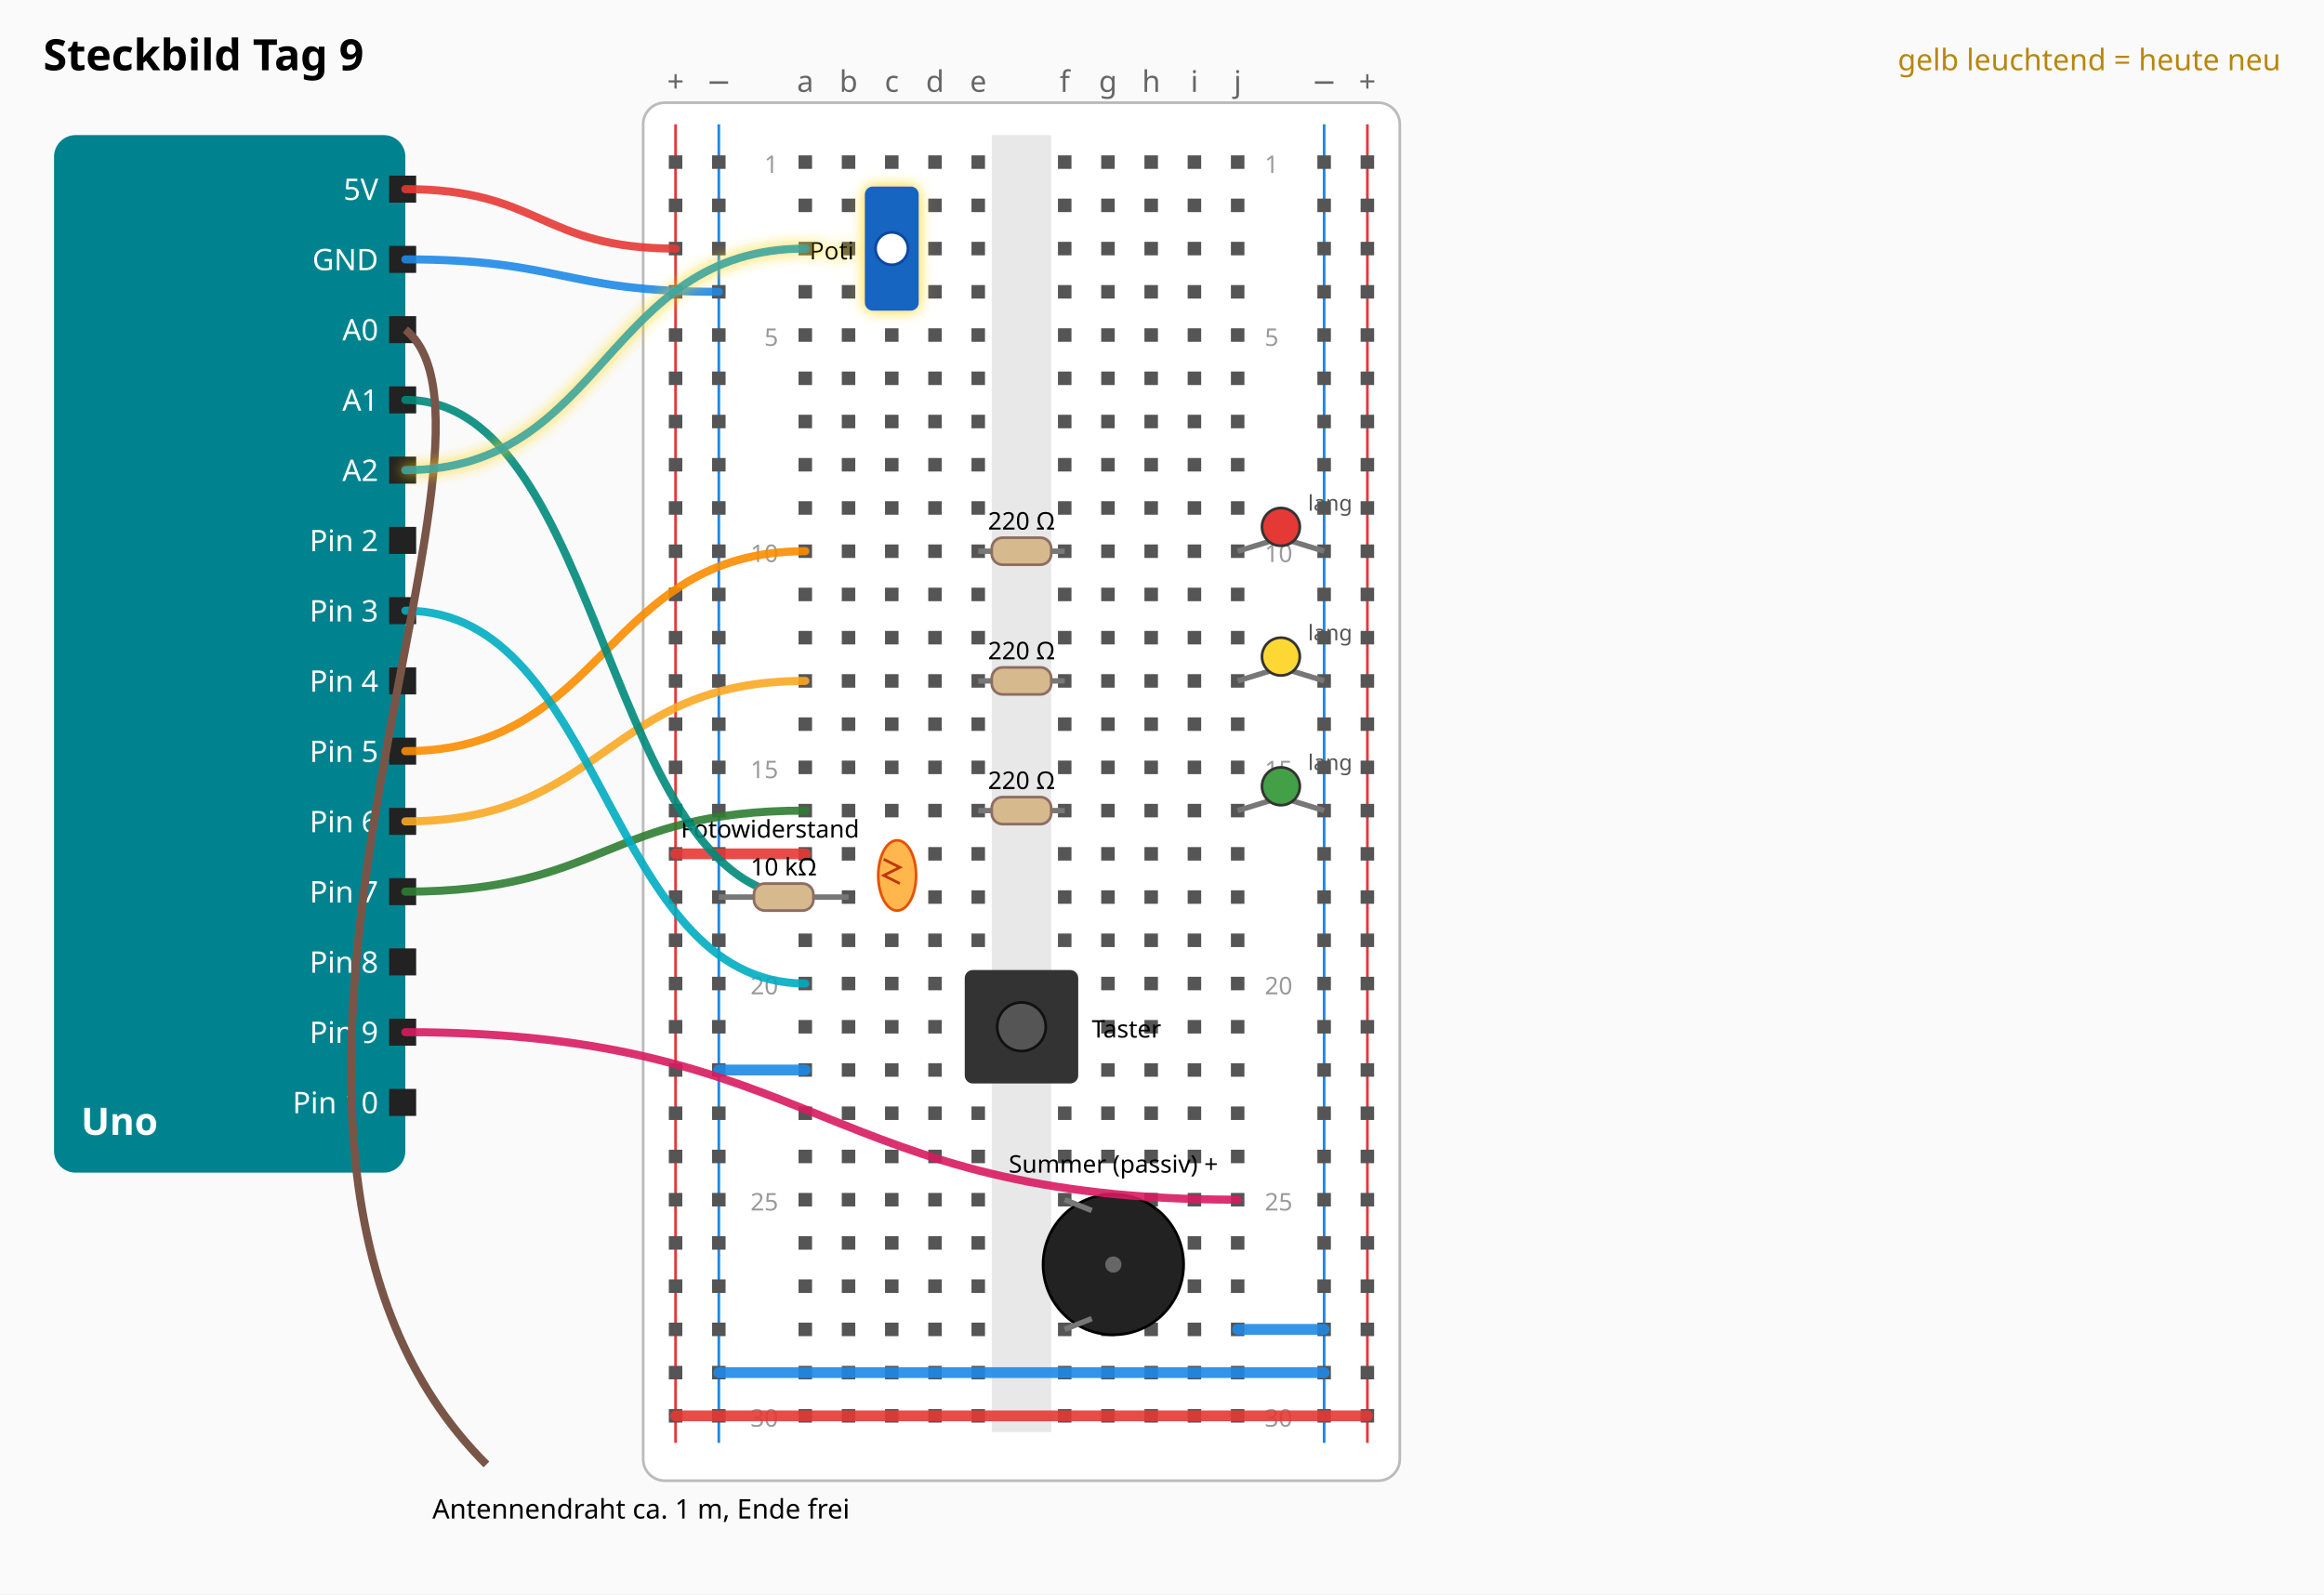
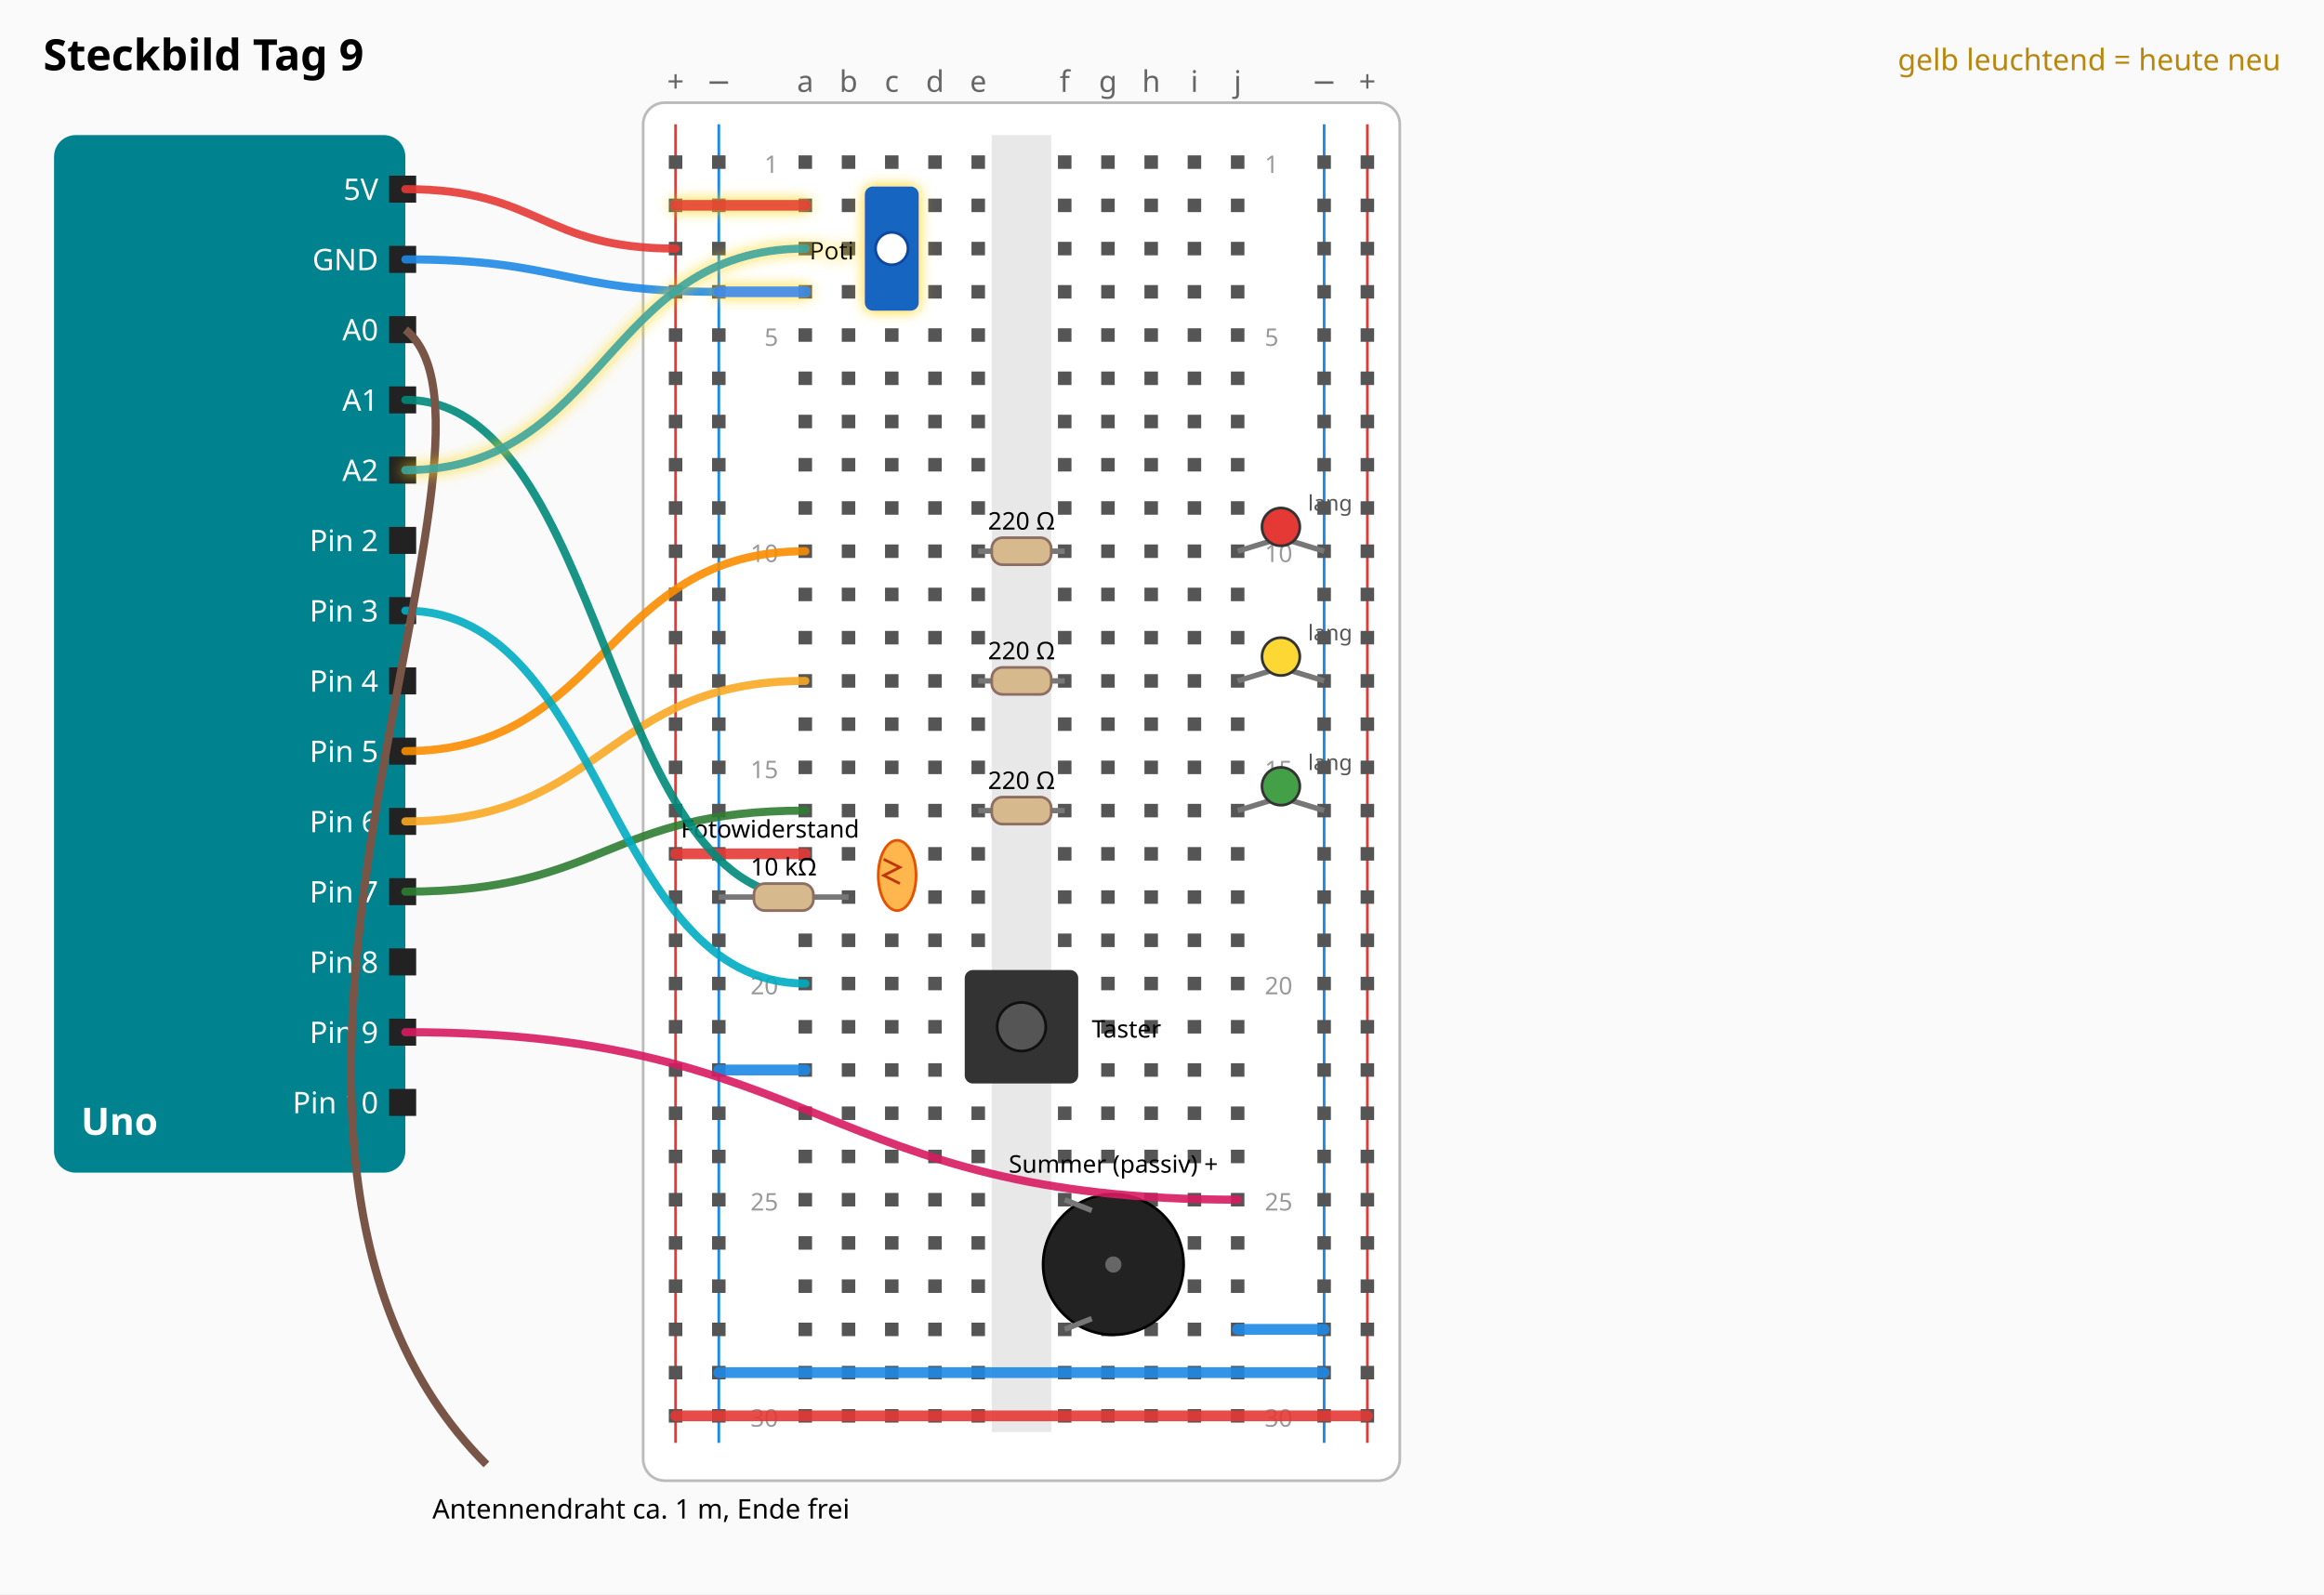
<svg xmlns="http://www.w3.org/2000/svg" viewBox="0 0 860 590" font-family="sans-serif" font-size="11">
  <defs>
-     <filter id="glow" x="-50%" y="-50%" width="200%" height="200%">
+     <filter id="glow" filterUnits="userSpaceOnUse" x="0" y="0" width="860" height="590">
      <feDropShadow dx="0" dy="0" stdDeviation="2.5" flood-color="#ffd400" flood-opacity="1" />
    </filter>
  </defs>
  <rect width="860" height="590" fill="#fafafa" />
  <text x="16" y="26" font-size="16" font-weight="bold">Steckbild Tag 9</text>
  <text x="844" y="26" text-anchor="end" fill="#b8860b">gelb leuchtend = heute neu</text>
  <rect x="238" y="38" width="280" height="510" rx="8" fill="#ffffff" stroke="#bbb" />
  <rect x="367" y="50" width="22" height="480" fill="#e8e8e8" />
  <line x1="250" y1="46" x2="250" y2="534" stroke="#e53935" stroke-width="1" />
  <line x1="506" y1="46" x2="506" y2="534" stroke="#e53935" stroke-width="1" />
  <line x1="266" y1="46" x2="266" y2="534" stroke="#1e88e5" stroke-width="1" />
  <line x1="490" y1="46" x2="490" y2="534" stroke="#1e88e5" stroke-width="1" />
  <text x="250" y="34" text-anchor="middle" fill="#666">+</text>
  <rect x="247.5" y="57.5" width="5" height="5" fill="#555" />
  <rect x="247.5" y="73.5" width="5" height="5" fill="#555" />
  <rect x="247.5" y="89.5" width="5" height="5" fill="#555" />
  <rect x="247.5" y="105.5" width="5" height="5" fill="#555" />
  <rect x="247.5" y="121.5" width="5" height="5" fill="#555" />
  <rect x="247.5" y="137.5" width="5" height="5" fill="#555" />
  <rect x="247.5" y="153.5" width="5" height="5" fill="#555" />
  <rect x="247.5" y="169.5" width="5" height="5" fill="#555" />
  <rect x="247.5" y="185.5" width="5" height="5" fill="#555" />
  <rect x="247.5" y="201.5" width="5" height="5" fill="#555" />
  <rect x="247.5" y="217.5" width="5" height="5" fill="#555" />
  <rect x="247.5" y="233.5" width="5" height="5" fill="#555" />
  <rect x="247.5" y="249.5" width="5" height="5" fill="#555" />
  <rect x="247.5" y="265.5" width="5" height="5" fill="#555" />
  <rect x="247.5" y="281.5" width="5" height="5" fill="#555" />
  <rect x="247.5" y="297.5" width="5" height="5" fill="#555" />
  <rect x="247.5" y="313.5" width="5" height="5" fill="#555" />
  <rect x="247.5" y="329.5" width="5" height="5" fill="#555" />
  <rect x="247.5" y="345.5" width="5" height="5" fill="#555" />
  <rect x="247.5" y="361.5" width="5" height="5" fill="#555" />
  <rect x="247.5" y="377.5" width="5" height="5" fill="#555" />
  <rect x="247.5" y="393.5" width="5" height="5" fill="#555" />
  <rect x="247.5" y="409.5" width="5" height="5" fill="#555" />
  <rect x="247.5" y="425.5" width="5" height="5" fill="#555" />
  <rect x="247.5" y="441.5" width="5" height="5" fill="#555" />
  <rect x="247.5" y="457.5" width="5" height="5" fill="#555" />
  <rect x="247.5" y="473.5" width="5" height="5" fill="#555" />
  <rect x="247.5" y="489.5" width="5" height="5" fill="#555" />
  <rect x="247.5" y="505.5" width="5" height="5" fill="#555" />
  <rect x="247.5" y="521.5" width="5" height="5" fill="#555" />
  <text x="266" y="34" text-anchor="middle" fill="#666">−</text>
  <rect x="263.5" y="57.5" width="5" height="5" fill="#555" />
  <rect x="263.5" y="73.5" width="5" height="5" fill="#555" />
  <rect x="263.5" y="89.5" width="5" height="5" fill="#555" />
  <rect x="263.5" y="105.5" width="5" height="5" fill="#555" />
  <rect x="263.5" y="121.5" width="5" height="5" fill="#555" />
  <rect x="263.5" y="137.5" width="5" height="5" fill="#555" />
  <rect x="263.5" y="153.5" width="5" height="5" fill="#555" />
  <rect x="263.5" y="169.5" width="5" height="5" fill="#555" />
  <rect x="263.5" y="185.5" width="5" height="5" fill="#555" />
  <rect x="263.5" y="201.5" width="5" height="5" fill="#555" />
  <rect x="263.5" y="217.5" width="5" height="5" fill="#555" />
  <rect x="263.5" y="233.5" width="5" height="5" fill="#555" />
  <rect x="263.5" y="249.5" width="5" height="5" fill="#555" />
  <rect x="263.5" y="265.5" width="5" height="5" fill="#555" />
  <rect x="263.5" y="281.5" width="5" height="5" fill="#555" />
  <rect x="263.5" y="297.5" width="5" height="5" fill="#555" />
  <rect x="263.5" y="313.5" width="5" height="5" fill="#555" />
  <rect x="263.5" y="329.5" width="5" height="5" fill="#555" />
  <rect x="263.5" y="345.5" width="5" height="5" fill="#555" />
  <rect x="263.5" y="361.5" width="5" height="5" fill="#555" />
  <rect x="263.5" y="377.5" width="5" height="5" fill="#555" />
  <rect x="263.5" y="393.5" width="5" height="5" fill="#555" />
  <rect x="263.5" y="409.5" width="5" height="5" fill="#555" />
  <rect x="263.5" y="425.5" width="5" height="5" fill="#555" />
  <rect x="263.5" y="441.5" width="5" height="5" fill="#555" />
  <rect x="263.5" y="457.5" width="5" height="5" fill="#555" />
  <rect x="263.5" y="473.5" width="5" height="5" fill="#555" />
  <rect x="263.5" y="489.5" width="5" height="5" fill="#555" />
  <rect x="263.5" y="505.5" width="5" height="5" fill="#555" />
  <rect x="263.5" y="521.5" width="5" height="5" fill="#555" />
  <text x="298" y="34" text-anchor="middle" fill="#666">a</text>
  <rect x="295.5" y="57.5" width="5" height="5" fill="#555" />
  <rect x="295.5" y="73.5" width="5" height="5" fill="#555" />
  <rect x="295.5" y="89.5" width="5" height="5" fill="#555" />
  <rect x="295.5" y="105.5" width="5" height="5" fill="#555" />
  <rect x="295.5" y="121.5" width="5" height="5" fill="#555" />
  <rect x="295.5" y="137.5" width="5" height="5" fill="#555" />
  <rect x="295.5" y="153.5" width="5" height="5" fill="#555" />
  <rect x="295.5" y="169.5" width="5" height="5" fill="#555" />
  <rect x="295.5" y="185.5" width="5" height="5" fill="#555" />
  <rect x="295.5" y="201.5" width="5" height="5" fill="#555" />
  <rect x="295.5" y="217.5" width="5" height="5" fill="#555" />
  <rect x="295.5" y="233.5" width="5" height="5" fill="#555" />
  <rect x="295.5" y="249.5" width="5" height="5" fill="#555" />
  <rect x="295.5" y="265.5" width="5" height="5" fill="#555" />
  <rect x="295.5" y="281.5" width="5" height="5" fill="#555" />
  <rect x="295.5" y="297.5" width="5" height="5" fill="#555" />
  <rect x="295.5" y="313.5" width="5" height="5" fill="#555" />
  <rect x="295.5" y="329.5" width="5" height="5" fill="#555" />
  <rect x="295.5" y="345.5" width="5" height="5" fill="#555" />
  <rect x="295.5" y="361.5" width="5" height="5" fill="#555" />
  <rect x="295.5" y="377.5" width="5" height="5" fill="#555" />
  <rect x="295.5" y="393.5" width="5" height="5" fill="#555" />
  <rect x="295.5" y="409.5" width="5" height="5" fill="#555" />
  <rect x="295.5" y="425.5" width="5" height="5" fill="#555" />
  <rect x="295.5" y="441.5" width="5" height="5" fill="#555" />
  <rect x="295.5" y="457.5" width="5" height="5" fill="#555" />
  <rect x="295.5" y="473.5" width="5" height="5" fill="#555" />
  <rect x="295.5" y="489.5" width="5" height="5" fill="#555" />
  <rect x="295.5" y="505.5" width="5" height="5" fill="#555" />
  <rect x="295.5" y="521.5" width="5" height="5" fill="#555" />
  <text x="314" y="34" text-anchor="middle" fill="#666">b</text>
  <rect x="311.5" y="57.5" width="5" height="5" fill="#555" />
  <rect x="311.5" y="73.5" width="5" height="5" fill="#555" />
  <rect x="311.5" y="89.5" width="5" height="5" fill="#555" />
  <rect x="311.5" y="105.5" width="5" height="5" fill="#555" />
  <rect x="311.5" y="121.5" width="5" height="5" fill="#555" />
  <rect x="311.5" y="137.5" width="5" height="5" fill="#555" />
  <rect x="311.5" y="153.5" width="5" height="5" fill="#555" />
  <rect x="311.5" y="169.5" width="5" height="5" fill="#555" />
  <rect x="311.5" y="185.5" width="5" height="5" fill="#555" />
  <rect x="311.5" y="201.5" width="5" height="5" fill="#555" />
  <rect x="311.5" y="217.5" width="5" height="5" fill="#555" />
  <rect x="311.5" y="233.5" width="5" height="5" fill="#555" />
  <rect x="311.5" y="249.5" width="5" height="5" fill="#555" />
  <rect x="311.5" y="265.5" width="5" height="5" fill="#555" />
  <rect x="311.5" y="281.5" width="5" height="5" fill="#555" />
  <rect x="311.5" y="297.5" width="5" height="5" fill="#555" />
  <rect x="311.5" y="313.5" width="5" height="5" fill="#555" />
  <rect x="311.5" y="329.5" width="5" height="5" fill="#555" />
  <rect x="311.5" y="345.5" width="5" height="5" fill="#555" />
  <rect x="311.5" y="361.5" width="5" height="5" fill="#555" />
  <rect x="311.5" y="377.5" width="5" height="5" fill="#555" />
  <rect x="311.5" y="393.5" width="5" height="5" fill="#555" />
  <rect x="311.5" y="409.5" width="5" height="5" fill="#555" />
  <rect x="311.5" y="425.5" width="5" height="5" fill="#555" />
  <rect x="311.5" y="441.5" width="5" height="5" fill="#555" />
  <rect x="311.5" y="457.5" width="5" height="5" fill="#555" />
  <rect x="311.5" y="473.5" width="5" height="5" fill="#555" />
  <rect x="311.5" y="489.5" width="5" height="5" fill="#555" />
  <rect x="311.5" y="505.5" width="5" height="5" fill="#555" />
  <rect x="311.5" y="521.5" width="5" height="5" fill="#555" />
  <text x="330" y="34" text-anchor="middle" fill="#666">c</text>
  <rect x="327.5" y="57.5" width="5" height="5" fill="#555" />
  <rect x="327.5" y="73.5" width="5" height="5" fill="#555" />
  <rect x="327.5" y="89.5" width="5" height="5" fill="#555" />
  <rect x="327.5" y="105.5" width="5" height="5" fill="#555" />
  <rect x="327.5" y="121.5" width="5" height="5" fill="#555" />
  <rect x="327.5" y="137.5" width="5" height="5" fill="#555" />
  <rect x="327.5" y="153.5" width="5" height="5" fill="#555" />
  <rect x="327.5" y="169.5" width="5" height="5" fill="#555" />
  <rect x="327.5" y="185.5" width="5" height="5" fill="#555" />
  <rect x="327.5" y="201.5" width="5" height="5" fill="#555" />
  <rect x="327.5" y="217.5" width="5" height="5" fill="#555" />
  <rect x="327.5" y="233.5" width="5" height="5" fill="#555" />
  <rect x="327.5" y="249.5" width="5" height="5" fill="#555" />
  <rect x="327.5" y="265.5" width="5" height="5" fill="#555" />
  <rect x="327.5" y="281.5" width="5" height="5" fill="#555" />
  <rect x="327.5" y="297.5" width="5" height="5" fill="#555" />
  <rect x="327.5" y="313.5" width="5" height="5" fill="#555" />
  <rect x="327.5" y="329.5" width="5" height="5" fill="#555" />
  <rect x="327.5" y="345.5" width="5" height="5" fill="#555" />
  <rect x="327.5" y="361.5" width="5" height="5" fill="#555" />
  <rect x="327.5" y="377.5" width="5" height="5" fill="#555" />
  <rect x="327.5" y="393.5" width="5" height="5" fill="#555" />
  <rect x="327.5" y="409.5" width="5" height="5" fill="#555" />
  <rect x="327.5" y="425.5" width="5" height="5" fill="#555" />
  <rect x="327.5" y="441.5" width="5" height="5" fill="#555" />
  <rect x="327.5" y="457.5" width="5" height="5" fill="#555" />
  <rect x="327.5" y="473.5" width="5" height="5" fill="#555" />
  <rect x="327.5" y="489.5" width="5" height="5" fill="#555" />
  <rect x="327.5" y="505.5" width="5" height="5" fill="#555" />
  <rect x="327.5" y="521.5" width="5" height="5" fill="#555" />
  <text x="346" y="34" text-anchor="middle" fill="#666">d</text>
  <rect x="343.5" y="57.5" width="5" height="5" fill="#555" />
  <rect x="343.5" y="73.5" width="5" height="5" fill="#555" />
  <rect x="343.5" y="89.5" width="5" height="5" fill="#555" />
  <rect x="343.5" y="105.5" width="5" height="5" fill="#555" />
  <rect x="343.5" y="121.5" width="5" height="5" fill="#555" />
  <rect x="343.5" y="137.5" width="5" height="5" fill="#555" />
  <rect x="343.5" y="153.5" width="5" height="5" fill="#555" />
  <rect x="343.5" y="169.5" width="5" height="5" fill="#555" />
  <rect x="343.5" y="185.5" width="5" height="5" fill="#555" />
  <rect x="343.5" y="201.5" width="5" height="5" fill="#555" />
  <rect x="343.5" y="217.5" width="5" height="5" fill="#555" />
  <rect x="343.5" y="233.5" width="5" height="5" fill="#555" />
  <rect x="343.5" y="249.5" width="5" height="5" fill="#555" />
  <rect x="343.5" y="265.5" width="5" height="5" fill="#555" />
  <rect x="343.5" y="281.5" width="5" height="5" fill="#555" />
  <rect x="343.5" y="297.5" width="5" height="5" fill="#555" />
  <rect x="343.5" y="313.5" width="5" height="5" fill="#555" />
  <rect x="343.5" y="329.5" width="5" height="5" fill="#555" />
  <rect x="343.5" y="345.5" width="5" height="5" fill="#555" />
  <rect x="343.5" y="361.5" width="5" height="5" fill="#555" />
  <rect x="343.5" y="377.5" width="5" height="5" fill="#555" />
  <rect x="343.5" y="393.5" width="5" height="5" fill="#555" />
  <rect x="343.5" y="409.5" width="5" height="5" fill="#555" />
  <rect x="343.5" y="425.5" width="5" height="5" fill="#555" />
  <rect x="343.5" y="441.5" width="5" height="5" fill="#555" />
  <rect x="343.5" y="457.5" width="5" height="5" fill="#555" />
  <rect x="343.5" y="473.5" width="5" height="5" fill="#555" />
  <rect x="343.5" y="489.5" width="5" height="5" fill="#555" />
  <rect x="343.5" y="505.5" width="5" height="5" fill="#555" />
  <rect x="343.5" y="521.5" width="5" height="5" fill="#555" />
  <text x="362" y="34" text-anchor="middle" fill="#666">e</text>
  <rect x="359.5" y="57.5" width="5" height="5" fill="#555" />
  <rect x="359.5" y="73.5" width="5" height="5" fill="#555" />
  <rect x="359.5" y="89.5" width="5" height="5" fill="#555" />
  <rect x="359.5" y="105.5" width="5" height="5" fill="#555" />
  <rect x="359.5" y="121.5" width="5" height="5" fill="#555" />
  <rect x="359.5" y="137.5" width="5" height="5" fill="#555" />
  <rect x="359.5" y="153.5" width="5" height="5" fill="#555" />
  <rect x="359.5" y="169.5" width="5" height="5" fill="#555" />
  <rect x="359.5" y="185.5" width="5" height="5" fill="#555" />
  <rect x="359.5" y="201.5" width="5" height="5" fill="#555" />
  <rect x="359.5" y="217.5" width="5" height="5" fill="#555" />
  <rect x="359.5" y="233.5" width="5" height="5" fill="#555" />
  <rect x="359.5" y="249.5" width="5" height="5" fill="#555" />
  <rect x="359.5" y="265.5" width="5" height="5" fill="#555" />
  <rect x="359.5" y="281.5" width="5" height="5" fill="#555" />
  <rect x="359.5" y="297.5" width="5" height="5" fill="#555" />
  <rect x="359.5" y="313.5" width="5" height="5" fill="#555" />
  <rect x="359.5" y="329.5" width="5" height="5" fill="#555" />
  <rect x="359.5" y="345.5" width="5" height="5" fill="#555" />
  <rect x="359.5" y="361.5" width="5" height="5" fill="#555" />
  <rect x="359.5" y="377.5" width="5" height="5" fill="#555" />
  <rect x="359.5" y="393.5" width="5" height="5" fill="#555" />
  <rect x="359.5" y="409.5" width="5" height="5" fill="#555" />
  <rect x="359.5" y="425.5" width="5" height="5" fill="#555" />
  <rect x="359.5" y="441.5" width="5" height="5" fill="#555" />
  <rect x="359.5" y="457.5" width="5" height="5" fill="#555" />
  <rect x="359.5" y="473.5" width="5" height="5" fill="#555" />
  <rect x="359.5" y="489.5" width="5" height="5" fill="#555" />
  <rect x="359.5" y="505.5" width="5" height="5" fill="#555" />
  <rect x="359.5" y="521.5" width="5" height="5" fill="#555" />
  <text x="394" y="34" text-anchor="middle" fill="#666">f</text>
  <rect x="391.5" y="57.5" width="5" height="5" fill="#555" />
  <rect x="391.5" y="73.5" width="5" height="5" fill="#555" />
  <rect x="391.5" y="89.5" width="5" height="5" fill="#555" />
  <rect x="391.5" y="105.5" width="5" height="5" fill="#555" />
  <rect x="391.5" y="121.5" width="5" height="5" fill="#555" />
  <rect x="391.5" y="137.5" width="5" height="5" fill="#555" />
  <rect x="391.5" y="153.5" width="5" height="5" fill="#555" />
  <rect x="391.5" y="169.5" width="5" height="5" fill="#555" />
  <rect x="391.5" y="185.5" width="5" height="5" fill="#555" />
  <rect x="391.5" y="201.5" width="5" height="5" fill="#555" />
  <rect x="391.5" y="217.5" width="5" height="5" fill="#555" />
  <rect x="391.5" y="233.5" width="5" height="5" fill="#555" />
  <rect x="391.5" y="249.5" width="5" height="5" fill="#555" />
  <rect x="391.5" y="265.5" width="5" height="5" fill="#555" />
  <rect x="391.5" y="281.5" width="5" height="5" fill="#555" />
  <rect x="391.5" y="297.5" width="5" height="5" fill="#555" />
  <rect x="391.5" y="313.5" width="5" height="5" fill="#555" />
  <rect x="391.5" y="329.5" width="5" height="5" fill="#555" />
  <rect x="391.5" y="345.5" width="5" height="5" fill="#555" />
  <rect x="391.5" y="361.5" width="5" height="5" fill="#555" />
  <rect x="391.5" y="377.5" width="5" height="5" fill="#555" />
  <rect x="391.5" y="393.5" width="5" height="5" fill="#555" />
  <rect x="391.5" y="409.5" width="5" height="5" fill="#555" />
  <rect x="391.5" y="425.5" width="5" height="5" fill="#555" />
  <rect x="391.5" y="441.5" width="5" height="5" fill="#555" />
  <rect x="391.5" y="457.5" width="5" height="5" fill="#555" />
  <rect x="391.5" y="473.5" width="5" height="5" fill="#555" />
  <rect x="391.5" y="489.5" width="5" height="5" fill="#555" />
  <rect x="391.5" y="505.5" width="5" height="5" fill="#555" />
  <rect x="391.5" y="521.5" width="5" height="5" fill="#555" />
  <text x="410" y="34" text-anchor="middle" fill="#666">g</text>
  <rect x="407.5" y="57.5" width="5" height="5" fill="#555" />
  <rect x="407.5" y="73.5" width="5" height="5" fill="#555" />
  <rect x="407.5" y="89.5" width="5" height="5" fill="#555" />
  <rect x="407.5" y="105.5" width="5" height="5" fill="#555" />
  <rect x="407.5" y="121.5" width="5" height="5" fill="#555" />
  <rect x="407.5" y="137.5" width="5" height="5" fill="#555" />
  <rect x="407.5" y="153.5" width="5" height="5" fill="#555" />
  <rect x="407.5" y="169.5" width="5" height="5" fill="#555" />
  <rect x="407.5" y="185.5" width="5" height="5" fill="#555" />
  <rect x="407.5" y="201.5" width="5" height="5" fill="#555" />
  <rect x="407.5" y="217.5" width="5" height="5" fill="#555" />
  <rect x="407.5" y="233.5" width="5" height="5" fill="#555" />
  <rect x="407.5" y="249.5" width="5" height="5" fill="#555" />
  <rect x="407.5" y="265.5" width="5" height="5" fill="#555" />
  <rect x="407.5" y="281.5" width="5" height="5" fill="#555" />
  <rect x="407.5" y="297.5" width="5" height="5" fill="#555" />
  <rect x="407.5" y="313.5" width="5" height="5" fill="#555" />
  <rect x="407.5" y="329.5" width="5" height="5" fill="#555" />
  <rect x="407.5" y="345.5" width="5" height="5" fill="#555" />
  <rect x="407.5" y="361.5" width="5" height="5" fill="#555" />
  <rect x="407.5" y="377.5" width="5" height="5" fill="#555" />
  <rect x="407.5" y="393.5" width="5" height="5" fill="#555" />
  <rect x="407.5" y="409.5" width="5" height="5" fill="#555" />
  <rect x="407.5" y="425.5" width="5" height="5" fill="#555" />
  <rect x="407.5" y="441.5" width="5" height="5" fill="#555" />
  <rect x="407.5" y="457.5" width="5" height="5" fill="#555" />
  <rect x="407.5" y="473.5" width="5" height="5" fill="#555" />
  <rect x="407.5" y="489.5" width="5" height="5" fill="#555" />
  <rect x="407.5" y="505.5" width="5" height="5" fill="#555" />
  <rect x="407.5" y="521.5" width="5" height="5" fill="#555" />
  <text x="426" y="34" text-anchor="middle" fill="#666">h</text>
  <rect x="423.5" y="57.5" width="5" height="5" fill="#555" />
  <rect x="423.5" y="73.5" width="5" height="5" fill="#555" />
  <rect x="423.5" y="89.5" width="5" height="5" fill="#555" />
  <rect x="423.5" y="105.5" width="5" height="5" fill="#555" />
  <rect x="423.5" y="121.5" width="5" height="5" fill="#555" />
  <rect x="423.5" y="137.5" width="5" height="5" fill="#555" />
  <rect x="423.5" y="153.5" width="5" height="5" fill="#555" />
  <rect x="423.5" y="169.5" width="5" height="5" fill="#555" />
  <rect x="423.5" y="185.5" width="5" height="5" fill="#555" />
  <rect x="423.5" y="201.5" width="5" height="5" fill="#555" />
  <rect x="423.5" y="217.5" width="5" height="5" fill="#555" />
  <rect x="423.5" y="233.5" width="5" height="5" fill="#555" />
  <rect x="423.5" y="249.5" width="5" height="5" fill="#555" />
  <rect x="423.5" y="265.5" width="5" height="5" fill="#555" />
  <rect x="423.5" y="281.5" width="5" height="5" fill="#555" />
  <rect x="423.5" y="297.5" width="5" height="5" fill="#555" />
  <rect x="423.5" y="313.5" width="5" height="5" fill="#555" />
  <rect x="423.5" y="329.5" width="5" height="5" fill="#555" />
  <rect x="423.5" y="345.5" width="5" height="5" fill="#555" />
  <rect x="423.5" y="361.5" width="5" height="5" fill="#555" />
  <rect x="423.5" y="377.5" width="5" height="5" fill="#555" />
  <rect x="423.5" y="393.5" width="5" height="5" fill="#555" />
  <rect x="423.5" y="409.5" width="5" height="5" fill="#555" />
  <rect x="423.5" y="425.5" width="5" height="5" fill="#555" />
  <rect x="423.5" y="441.5" width="5" height="5" fill="#555" />
  <rect x="423.5" y="457.5" width="5" height="5" fill="#555" />
  <rect x="423.5" y="473.5" width="5" height="5" fill="#555" />
  <rect x="423.5" y="489.5" width="5" height="5" fill="#555" />
  <rect x="423.5" y="505.5" width="5" height="5" fill="#555" />
  <rect x="423.5" y="521.5" width="5" height="5" fill="#555" />
  <text x="442" y="34" text-anchor="middle" fill="#666">i</text>
  <rect x="439.5" y="57.5" width="5" height="5" fill="#555" />
  <rect x="439.5" y="73.5" width="5" height="5" fill="#555" />
  <rect x="439.5" y="89.5" width="5" height="5" fill="#555" />
  <rect x="439.5" y="105.5" width="5" height="5" fill="#555" />
  <rect x="439.5" y="121.5" width="5" height="5" fill="#555" />
  <rect x="439.5" y="137.5" width="5" height="5" fill="#555" />
  <rect x="439.5" y="153.5" width="5" height="5" fill="#555" />
  <rect x="439.5" y="169.5" width="5" height="5" fill="#555" />
  <rect x="439.5" y="185.5" width="5" height="5" fill="#555" />
  <rect x="439.5" y="201.5" width="5" height="5" fill="#555" />
  <rect x="439.5" y="217.5" width="5" height="5" fill="#555" />
  <rect x="439.5" y="233.5" width="5" height="5" fill="#555" />
  <rect x="439.5" y="249.5" width="5" height="5" fill="#555" />
  <rect x="439.5" y="265.5" width="5" height="5" fill="#555" />
  <rect x="439.5" y="281.5" width="5" height="5" fill="#555" />
  <rect x="439.5" y="297.5" width="5" height="5" fill="#555" />
  <rect x="439.5" y="313.5" width="5" height="5" fill="#555" />
  <rect x="439.5" y="329.5" width="5" height="5" fill="#555" />
  <rect x="439.5" y="345.5" width="5" height="5" fill="#555" />
  <rect x="439.5" y="361.5" width="5" height="5" fill="#555" />
  <rect x="439.5" y="377.5" width="5" height="5" fill="#555" />
  <rect x="439.5" y="393.5" width="5" height="5" fill="#555" />
  <rect x="439.5" y="409.5" width="5" height="5" fill="#555" />
  <rect x="439.5" y="425.5" width="5" height="5" fill="#555" />
  <rect x="439.5" y="441.5" width="5" height="5" fill="#555" />
  <rect x="439.5" y="457.5" width="5" height="5" fill="#555" />
  <rect x="439.5" y="473.5" width="5" height="5" fill="#555" />
  <rect x="439.5" y="489.5" width="5" height="5" fill="#555" />
  <rect x="439.5" y="505.5" width="5" height="5" fill="#555" />
  <rect x="439.5" y="521.5" width="5" height="5" fill="#555" />
  <text x="458" y="34" text-anchor="middle" fill="#666">j</text>
  <rect x="455.5" y="57.5" width="5" height="5" fill="#555" />
  <rect x="455.5" y="73.5" width="5" height="5" fill="#555" />
  <rect x="455.5" y="89.5" width="5" height="5" fill="#555" />
  <rect x="455.5" y="105.5" width="5" height="5" fill="#555" />
  <rect x="455.5" y="121.5" width="5" height="5" fill="#555" />
  <rect x="455.5" y="137.5" width="5" height="5" fill="#555" />
  <rect x="455.5" y="153.5" width="5" height="5" fill="#555" />
  <rect x="455.5" y="169.5" width="5" height="5" fill="#555" />
  <rect x="455.5" y="185.5" width="5" height="5" fill="#555" />
  <rect x="455.5" y="201.5" width="5" height="5" fill="#555" />
  <rect x="455.5" y="217.5" width="5" height="5" fill="#555" />
  <rect x="455.5" y="233.5" width="5" height="5" fill="#555" />
  <rect x="455.5" y="249.5" width="5" height="5" fill="#555" />
  <rect x="455.5" y="265.5" width="5" height="5" fill="#555" />
  <rect x="455.5" y="281.5" width="5" height="5" fill="#555" />
  <rect x="455.5" y="297.5" width="5" height="5" fill="#555" />
  <rect x="455.5" y="313.5" width="5" height="5" fill="#555" />
  <rect x="455.5" y="329.5" width="5" height="5" fill="#555" />
  <rect x="455.5" y="345.5" width="5" height="5" fill="#555" />
  <rect x="455.5" y="361.5" width="5" height="5" fill="#555" />
  <rect x="455.5" y="377.5" width="5" height="5" fill="#555" />
  <rect x="455.5" y="393.5" width="5" height="5" fill="#555" />
  <rect x="455.5" y="409.5" width="5" height="5" fill="#555" />
  <rect x="455.5" y="425.5" width="5" height="5" fill="#555" />
  <rect x="455.5" y="441.5" width="5" height="5" fill="#555" />
  <rect x="455.5" y="457.5" width="5" height="5" fill="#555" />
  <rect x="455.5" y="473.5" width="5" height="5" fill="#555" />
  <rect x="455.5" y="489.5" width="5" height="5" fill="#555" />
  <rect x="455.5" y="505.5" width="5" height="5" fill="#555" />
  <rect x="455.5" y="521.5" width="5" height="5" fill="#555" />
  <text x="490" y="34" text-anchor="middle" fill="#666">−</text>
  <rect x="487.5" y="57.5" width="5" height="5" fill="#555" />
  <rect x="487.5" y="73.5" width="5" height="5" fill="#555" />
  <rect x="487.5" y="89.5" width="5" height="5" fill="#555" />
  <rect x="487.5" y="105.5" width="5" height="5" fill="#555" />
  <rect x="487.5" y="121.5" width="5" height="5" fill="#555" />
  <rect x="487.5" y="137.5" width="5" height="5" fill="#555" />
  <rect x="487.5" y="153.5" width="5" height="5" fill="#555" />
  <rect x="487.5" y="169.5" width="5" height="5" fill="#555" />
  <rect x="487.5" y="185.5" width="5" height="5" fill="#555" />
  <rect x="487.5" y="201.5" width="5" height="5" fill="#555" />
  <rect x="487.5" y="217.5" width="5" height="5" fill="#555" />
  <rect x="487.5" y="233.5" width="5" height="5" fill="#555" />
  <rect x="487.5" y="249.5" width="5" height="5" fill="#555" />
  <rect x="487.5" y="265.5" width="5" height="5" fill="#555" />
  <rect x="487.5" y="281.5" width="5" height="5" fill="#555" />
  <rect x="487.5" y="297.5" width="5" height="5" fill="#555" />
  <rect x="487.5" y="313.5" width="5" height="5" fill="#555" />
  <rect x="487.5" y="329.5" width="5" height="5" fill="#555" />
  <rect x="487.5" y="345.5" width="5" height="5" fill="#555" />
  <rect x="487.5" y="361.5" width="5" height="5" fill="#555" />
  <rect x="487.5" y="377.5" width="5" height="5" fill="#555" />
  <rect x="487.5" y="393.5" width="5" height="5" fill="#555" />
  <rect x="487.5" y="409.5" width="5" height="5" fill="#555" />
  <rect x="487.5" y="425.5" width="5" height="5" fill="#555" />
  <rect x="487.5" y="441.5" width="5" height="5" fill="#555" />
  <rect x="487.5" y="457.5" width="5" height="5" fill="#555" />
  <rect x="487.5" y="473.5" width="5" height="5" fill="#555" />
  <rect x="487.5" y="489.5" width="5" height="5" fill="#555" />
  <rect x="487.5" y="505.5" width="5" height="5" fill="#555" />
  <rect x="487.5" y="521.5" width="5" height="5" fill="#555" />
  <text x="506" y="34" text-anchor="middle" fill="#666">+</text>
  <rect x="503.5" y="57.5" width="5" height="5" fill="#555" />
  <rect x="503.5" y="73.5" width="5" height="5" fill="#555" />
  <rect x="503.5" y="89.5" width="5" height="5" fill="#555" />
  <rect x="503.5" y="105.5" width="5" height="5" fill="#555" />
  <rect x="503.5" y="121.5" width="5" height="5" fill="#555" />
  <rect x="503.5" y="137.5" width="5" height="5" fill="#555" />
  <rect x="503.5" y="153.5" width="5" height="5" fill="#555" />
  <rect x="503.5" y="169.5" width="5" height="5" fill="#555" />
  <rect x="503.5" y="185.5" width="5" height="5" fill="#555" />
  <rect x="503.5" y="201.5" width="5" height="5" fill="#555" />
  <rect x="503.5" y="217.5" width="5" height="5" fill="#555" />
  <rect x="503.5" y="233.5" width="5" height="5" fill="#555" />
  <rect x="503.5" y="249.5" width="5" height="5" fill="#555" />
  <rect x="503.5" y="265.5" width="5" height="5" fill="#555" />
  <rect x="503.5" y="281.5" width="5" height="5" fill="#555" />
  <rect x="503.5" y="297.5" width="5" height="5" fill="#555" />
  <rect x="503.5" y="313.5" width="5" height="5" fill="#555" />
  <rect x="503.5" y="329.5" width="5" height="5" fill="#555" />
  <rect x="503.5" y="345.5" width="5" height="5" fill="#555" />
  <rect x="503.5" y="361.5" width="5" height="5" fill="#555" />
  <rect x="503.5" y="377.5" width="5" height="5" fill="#555" />
  <rect x="503.5" y="393.5" width="5" height="5" fill="#555" />
  <rect x="503.5" y="409.5" width="5" height="5" fill="#555" />
  <rect x="503.5" y="425.5" width="5" height="5" fill="#555" />
  <rect x="503.5" y="441.5" width="5" height="5" fill="#555" />
  <rect x="503.5" y="457.5" width="5" height="5" fill="#555" />
  <rect x="503.5" y="473.5" width="5" height="5" fill="#555" />
  <rect x="503.5" y="489.5" width="5" height="5" fill="#555" />
  <rect x="503.5" y="505.5" width="5" height="5" fill="#555" />
  <rect x="503.5" y="521.5" width="5" height="5" fill="#555" />
  <text x="288" y="64" text-anchor="end" fill="#999" font-size="9">1</text>
  <text x="468" y="64" fill="#999" font-size="9">1</text>
  <text x="288" y="128" text-anchor="end" fill="#999" font-size="9">5</text>
  <text x="468" y="128" fill="#999" font-size="9">5</text>
  <text x="288" y="208" text-anchor="end" fill="#999" font-size="9">10</text>
  <text x="468" y="208" fill="#999" font-size="9">10</text>
  <text x="288" y="288" text-anchor="end" fill="#999" font-size="9">15</text>
  <text x="468" y="288" fill="#999" font-size="9">15</text>
  <text x="288" y="368" text-anchor="end" fill="#999" font-size="9">20</text>
  <text x="468" y="368" fill="#999" font-size="9">20</text>
  <text x="288" y="448" text-anchor="end" fill="#999" font-size="9">25</text>
  <text x="468" y="448" fill="#999" font-size="9">25</text>
  <text x="288" y="528" text-anchor="end" fill="#999" font-size="9">30</text>
  <text x="468" y="528" fill="#999" font-size="9">30</text>
  <rect x="20" y="50" width="130" height="384" rx="8" fill="#00838f" />
  <text x="30" y="420" fill="#fff" font-size="14" font-weight="bold">Uno</text>
  <text x="140" y="74" text-anchor="end" fill="#fff">5V</text>
  <rect x="144" y="65" width="10" height="10" fill="#222" />
  <text x="140" y="100" text-anchor="end" fill="#fff">GND</text>
  <rect x="144" y="91" width="10" height="10" fill="#222" />
  <text x="140" y="126" text-anchor="end" fill="#fff">A0</text>
  <rect x="144" y="117" width="10" height="10" fill="#222" />
  <text x="140" y="152" text-anchor="end" fill="#fff">A1</text>
  <rect x="144" y="143" width="10" height="10" fill="#222" />
  <text x="140" y="178" text-anchor="end" fill="#fff">A2</text>
  <rect x="144" y="169" width="10" height="10" fill="#222" />
  <text x="140" y="204" text-anchor="end" fill="#fff">Pin 2</text>
  <rect x="144" y="195" width="10" height="10" fill="#222" />
  <text x="140" y="230" text-anchor="end" fill="#fff">Pin 3</text>
  <rect x="144" y="221" width="10" height="10" fill="#222" />
  <text x="140" y="256" text-anchor="end" fill="#fff">Pin 4</text>
  <rect x="144" y="247" width="10" height="10" fill="#222" />
  <text x="140" y="282" text-anchor="end" fill="#fff">Pin 5</text>
  <rect x="144" y="273" width="10" height="10" fill="#222" />
  <text x="140" y="308" text-anchor="end" fill="#fff">Pin 6</text>
  <rect x="144" y="299" width="10" height="10" fill="#222" />
  <text x="140" y="334" text-anchor="end" fill="#fff">Pin 7</text>
  <rect x="144" y="325" width="10" height="10" fill="#222" />
  <text x="140" y="360" text-anchor="end" fill="#fff">Pin 8</text>
  <rect x="144" y="351" width="10" height="10" fill="#222" />
  <text x="140" y="386" text-anchor="end" fill="#fff">Pin 9</text>
  <rect x="144" y="377" width="10" height="10" fill="#222" />
  <text x="140" y="412" text-anchor="end" fill="#fff">Pin 10</text>
  <rect x="144" y="403" width="10" height="10" fill="#222" />
  <path d="M150,70 C200.0,70 200.0,92 250,92" fill="none" stroke="#e53935" stroke-width="3" stroke-linecap="round" opacity="0.9" />
  <path d="M150,96 C208.0,96 208.0,108 266,108" fill="none" stroke="#1e88e5" stroke-width="3" stroke-linecap="round" opacity="0.9" />
  <path d="M250,524 C378.0,524 378.0,524 506,524" fill="none" stroke="#e53935" stroke-width="4" stroke-linecap="round" opacity="0.9" />
  <path d="M266,508 C378.0,508 378.0,508 490,508" fill="none" stroke="#1e88e5" stroke-width="4" stroke-linecap="round" opacity="0.9" />
  <line x1="362" y1="204" x2="394" y2="204" stroke="#777" stroke-width="2" />
  <rect x="367.0" y="199.0" width="22" height="10" rx="4" fill="#d7b98e" stroke="#8d6e63" />
  <text x="378.0" y="196.0" text-anchor="middle" font-size="9">220 Ω</text>
  <line x1="458" y1="204" x2="471.0" y2="200" stroke="#777" stroke-width="2" />
  <line x1="490" y1="204" x2="477.0" y2="200" stroke="#777" stroke-width="2" />
  <circle cx="474.0" cy="195" r="7" fill="#e53935" stroke="#333" />
  <text x="484.0" y="189" font-size="8" fill="#555">lang</text>
  <path d="M150,278 C224.0,278 224.0,204 298,204" fill="none" stroke="#fb8c00" stroke-width="3" stroke-linecap="round" opacity="0.9" />
  <line x1="362" y1="252" x2="394" y2="252" stroke="#777" stroke-width="2" />
  <rect x="367.0" y="247.0" width="22" height="10" rx="4" fill="#d7b98e" stroke="#8d6e63" />
  <text x="378.0" y="244.0" text-anchor="middle" font-size="9">220 Ω</text>
  <line x1="458" y1="252" x2="471.0" y2="248" stroke="#777" stroke-width="2" />
  <line x1="490" y1="252" x2="477.0" y2="248" stroke="#777" stroke-width="2" />
  <circle cx="474.0" cy="243" r="7" fill="#fdd835" stroke="#333" />
  <text x="484.0" y="237" font-size="8" fill="#555">lang</text>
  <path d="M150,304 C224.0,304 224.0,252 298,252" fill="none" stroke="#f9a825" stroke-width="3" stroke-linecap="round" opacity="0.9" />
  <line x1="362" y1="300" x2="394" y2="300" stroke="#777" stroke-width="2" />
  <rect x="367.0" y="295.0" width="22" height="10" rx="4" fill="#d7b98e" stroke="#8d6e63" />
  <text x="378.0" y="292.0" text-anchor="middle" font-size="9">220 Ω</text>
  <line x1="458" y1="300" x2="471.0" y2="296" stroke="#777" stroke-width="2" />
  <line x1="490" y1="300" x2="477.0" y2="296" stroke="#777" stroke-width="2" />
  <circle cx="474.0" cy="291" r="7" fill="#43a047" stroke="#333" />
  <text x="484.0" y="285" font-size="8" fill="#555">lang</text>
  <path d="M150,330 C224.0,330 224.0,300 298,300" fill="none" stroke="#2e7d32" stroke-width="3" stroke-linecap="round" opacity="0.9" />
  <rect x="357" y="359" width="42" height="42" rx="3" fill="#333" />
  <circle cx="378.0" cy="380.0" r="9" fill="#555" stroke="#111" />
  <text x="404" y="384.0" font-size="9">Taster</text>
  <path d="M150,226 C224.0,226 224.0,364 298,364" fill="none" stroke="#00acc1" stroke-width="3" stroke-linecap="round" opacity="0.9" />
  <path d="M298,396 C282.0,396 282.0,396 266,396" fill="none" stroke="#1e88e5" stroke-width="4" stroke-linecap="round" opacity="0.9" />
  <circle cx="412" cy="468.0" r="26.0" fill="#222" stroke="#000" />
  <circle cx="412" cy="468.0" r="3" fill="#666" />
  <text x="412" y="434" text-anchor="middle" font-size="9">Summer (passiv) +</text>
  <line x1="394" y1="444" x2="404" y2="448" stroke="#777" stroke-width="2" />
  <line x1="394" y1="492" x2="404" y2="488" stroke="#777" stroke-width="2" />
  <path d="M150,382 C304.0,382 304.0,444 458,444" fill="none" stroke="#d81b60" stroke-width="3" stroke-linecap="round" opacity="0.9" />
  <path d="M458,492 C474.0,492 474.0,492 490,492" fill="none" stroke="#1e88e5" stroke-width="4" stroke-linecap="round" opacity="0.9" />
  <ellipse cx="332" cy="324.0" rx="7" ry="13.0" fill="#ffb74d" stroke="#e65100" />
  <path d="M327,318 l6,3 l-6,3 l6,3" stroke="#bf360c" fill="none" />
  <text x="318" y="310" text-anchor="end" font-size="9">Fotowiderstand</text>
  <path d="M250,316 C274.0,316 274.0,316 298,316" fill="none" stroke="#e53935" stroke-width="4" stroke-linecap="round" opacity="0.9" />
  <path d="M150,148 C224.0,148 224.0,332 298,332" fill="none" stroke="#00897b" stroke-width="3" stroke-linecap="round" opacity="0.9" />
  <line x1="314" y1="332" x2="266" y2="332" stroke="#777" stroke-width="2" />
  <rect x="279.0" y="327.0" width="22" height="10" rx="4" fill="#d7b98e" stroke="#8d6e63" />
  <text x="290.0" y="324.0" text-anchor="middle" font-size="9">10 kΩ</text>
  <path d="M150,122 C 200,162 60,422 180,542" stroke="#795548" stroke-width="3" fill="none" />
  <text x="160" y="562" font-size="10">Antennendraht ca. 1 m, Ende frei</text>
  <g class="neu" filter="url(#glow)">
    <rect x="320" y="69" width="20" height="46" rx="3" fill="#1565c0" />
    <circle cx="330" cy="92.0" r="6" fill="#fff" stroke="#0d47a1" />
    <text x="316" y="96.0" text-anchor="end" font-size="9">Poti</text>
  </g>
  <g class="neu" filter="url(#glow)">
    <path d="M250,76 C274.0,76 274.0,76 298,76" fill="none" stroke="#e53935" stroke-width="4" stroke-linecap="round" opacity="0.9" />
  </g>
  <g class="neu" filter="url(#glow)">
    <path d="M298,108 C282.0,108 282.0,108 266,108" fill="none" stroke="#1e88e5" stroke-width="4" stroke-linecap="round" opacity="0.9" />
  </g>
  <g class="neu" filter="url(#glow)">
    <path d="M150,174 C224.0,174 224.0,92 298,92" fill="none" stroke="#26a69a" stroke-width="3" stroke-linecap="round" opacity="0.9" />
  </g>
</svg>
